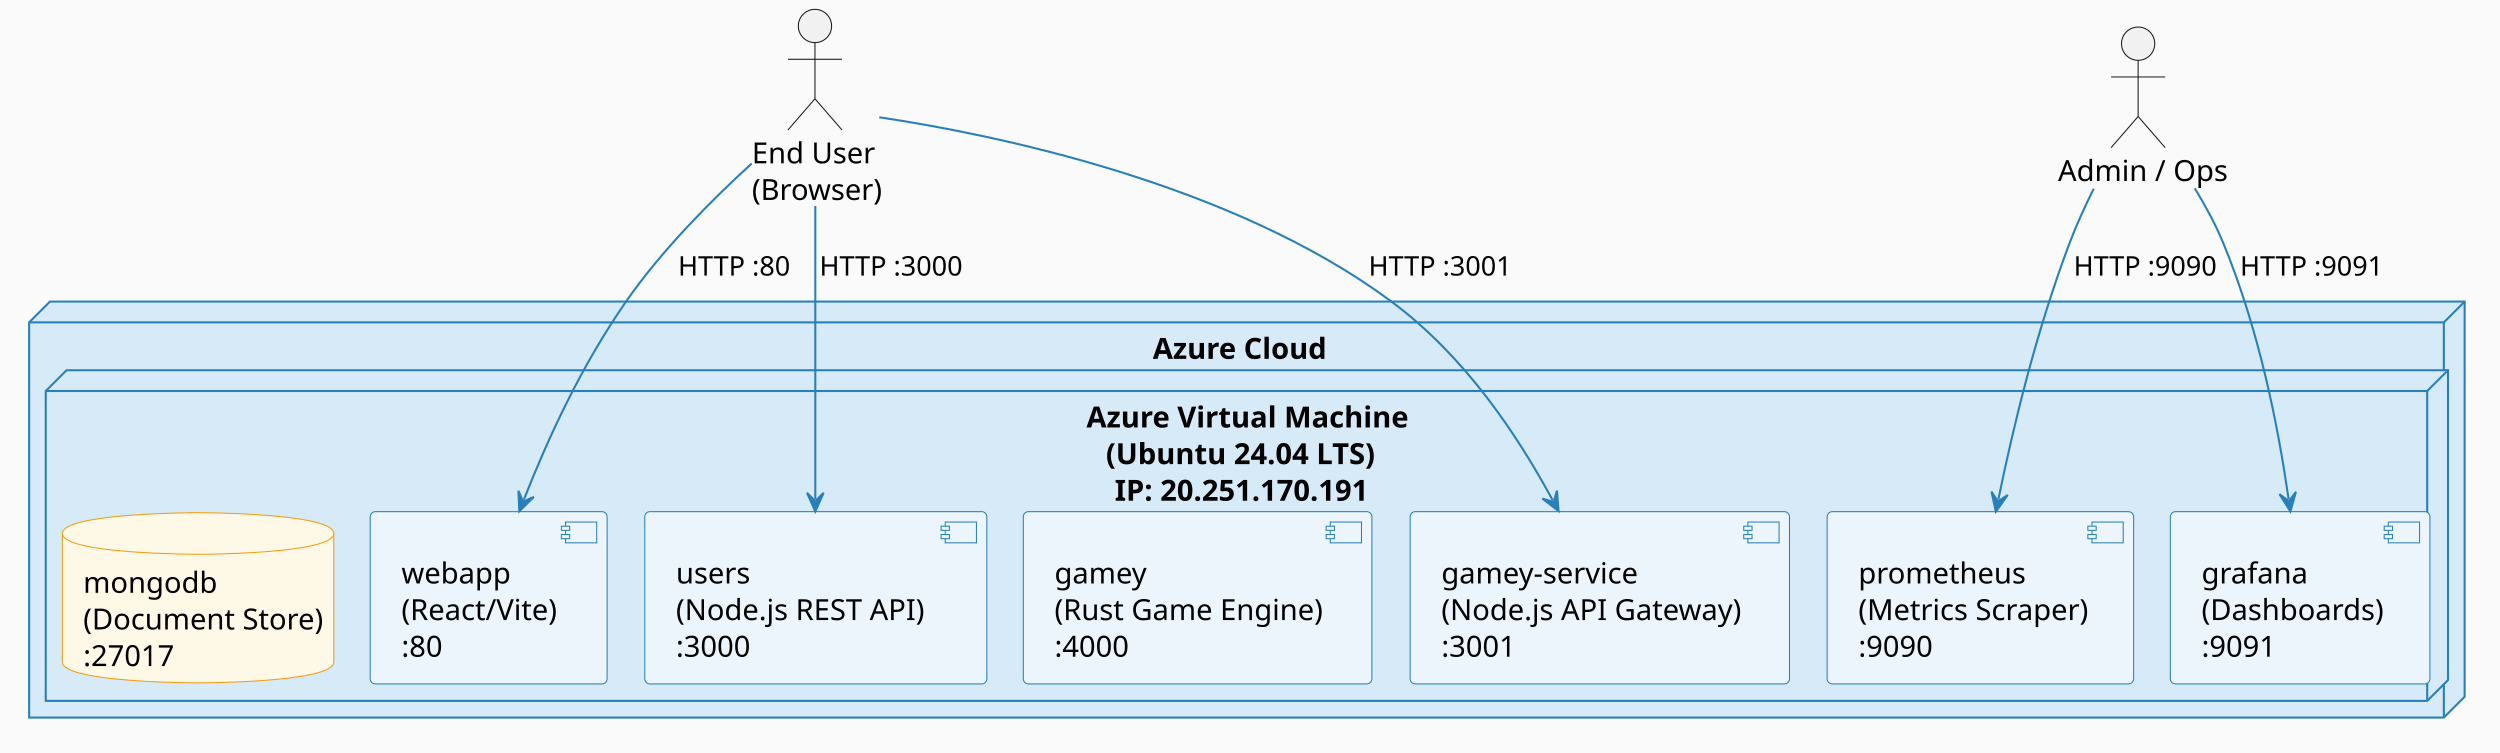
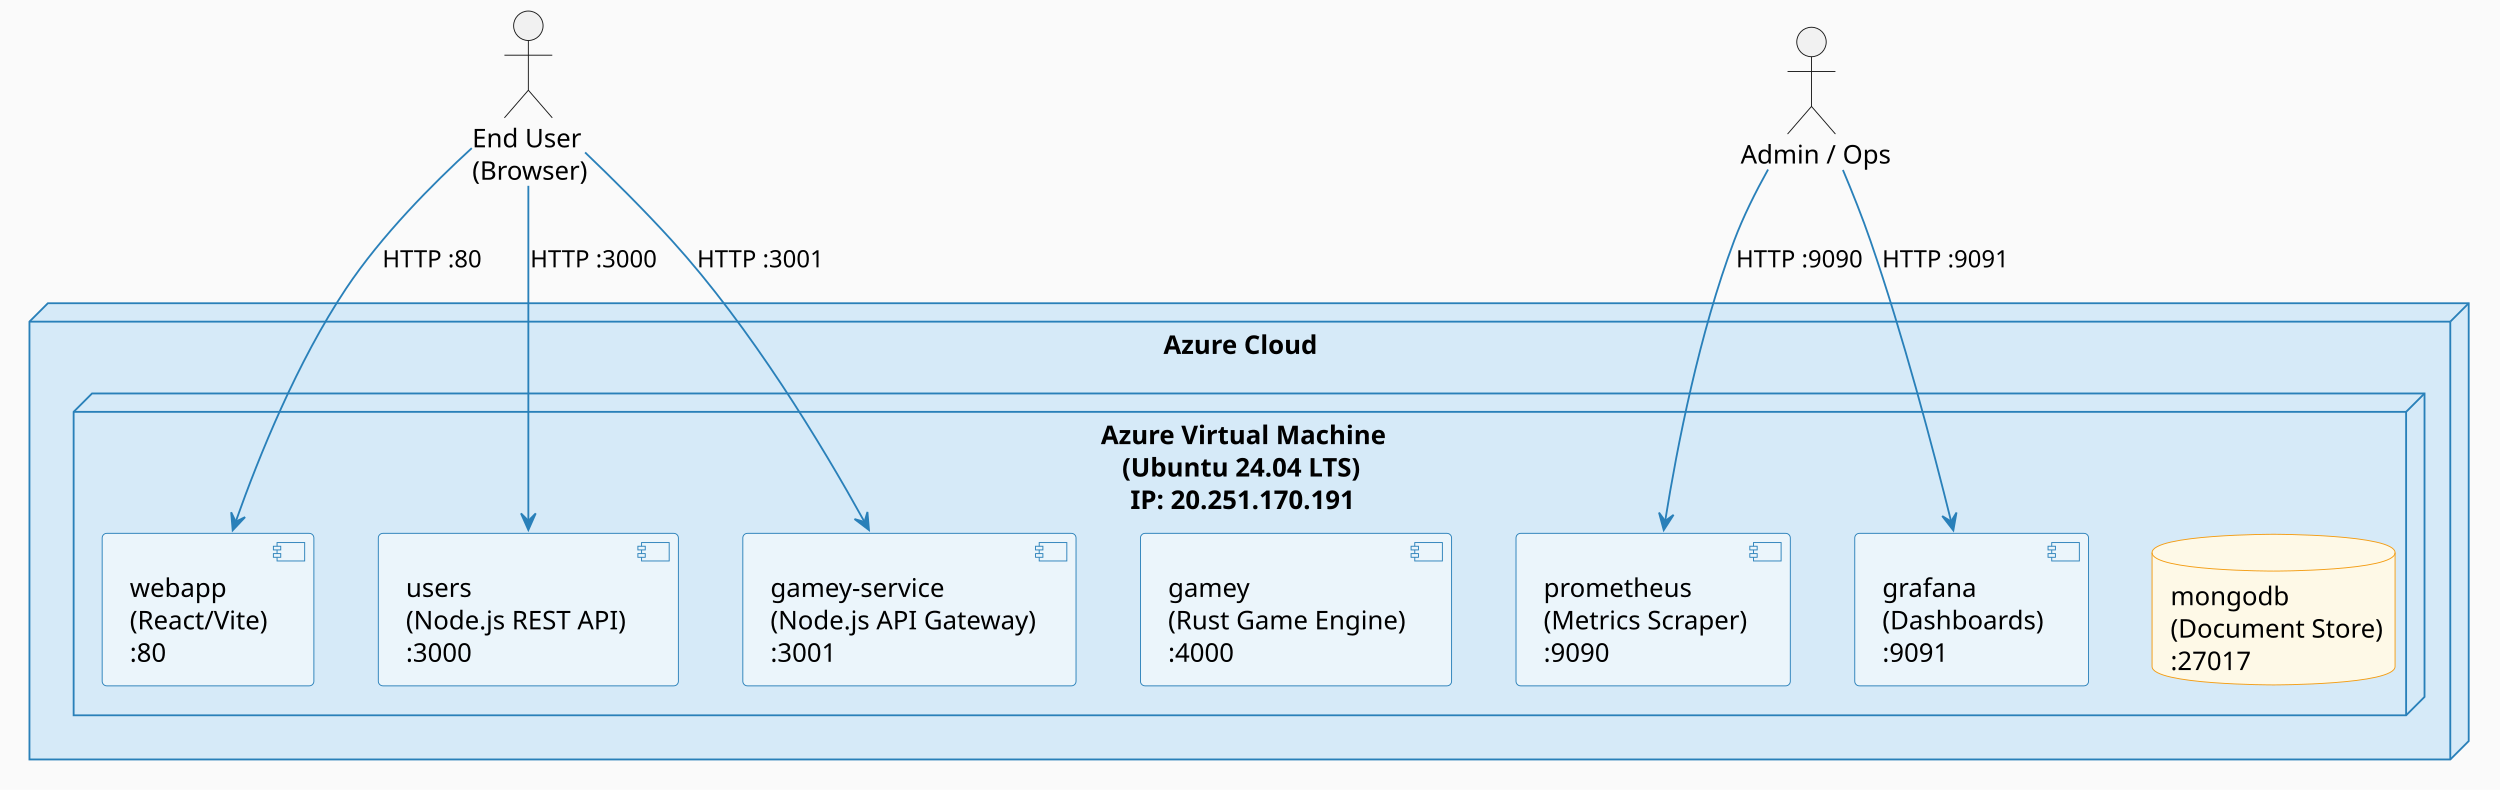
- <svg xmlns="http://www.w3.org/2000/svg" contentStyleType="text/css" data-diagram-type="DESCRIPTION" height="362px" preserveAspectRatio="none" style="width:1202px;height:362px;background:#FAFAFA;" version="1.1" viewBox="0 0 1202 362" width="1202px" zoomAndPan="magnify">
+ <svg xmlns="http://www.w3.org/2000/svg" contentStyleType="text/css" height="429px" preserveAspectRatio="none" style="width:1358px;height:429px;background:#FAFAFA;" version="1.1" viewBox="0 0 1358 429" width="1358px" zoomAndPan="magnify">
  <defs />
  <g>
-     <rect fill="#FAFAFA" height="362" style="stroke:none;stroke-width:1;" width="1202" x="0" y="0" />
-     <g class="cluster" data-qualified-name="Azure Cloud" data-source-line="17" id="ent0002">
-       <polygon fill="#D6EAF8" points="14,155,24,145,1185,145,1185,335,1175,345,14,345,14,155" style="stroke:#2980B9;stroke-width:1;" />
-       <line style="stroke:#2980B9;stroke-width:1;" x1="1175" x2="1185" y1="155" y2="145" />
-       <line style="stroke:#2980B9;stroke-width:1;" x1="14" x2="1175" y1="155" y2="155" />
-       <line style="stroke:#2980B9;stroke-width:1;" x1="1175" x2="1175" y1="155" y2="345" />
-       <text fill="#000000" font-family="sans-serif" font-size="14" font-weight="bold" lengthAdjust="spacing" textLength="82.441" x="554.279" y="172.533">Azure Cloud</text>
+     <rect fill="#FAFAFA" height="429" style="stroke:none;stroke-width:1.0;" width="1358" x="0" y="0" />
+     <g id="cluster_Azure Cloud">
+       <polygon fill="#D6EAF8" points="16,174.72,26,164.72,1341,164.72,1341,402.55,1331,412.55,16,412.55,16,174.72" style="stroke:#2980B9;stroke-width:1.0;" />
+       <line style="stroke:#2980B9;stroke-width:1.0;" x1="1331" x2="1341" y1="174.72" y2="164.72" />
+       <line style="stroke:#2980B9;stroke-width:1.0;" x1="16" x2="1331" y1="174.72" y2="174.72" />
+       <line style="stroke:#2980B9;stroke-width:1.0;" x1="1331" x2="1331" y1="174.72" y2="412.55" />
+       <text fill="#000000" font-family="sans-serif" font-size="14" font-weight="bold" lengthAdjust="spacing" textLength="85" x="632" y="192.253">Azure Cloud</text>
    </g>
-     <g class="cluster" data-qualified-name="Azure Cloud.vm" data-source-line="18" id="ent0003">
-       <polygon fill="#D6EAF8" points="22,188,32,178,1177,178,1177,327,1167,337,22,337,22,188" style="stroke:#2980B9;stroke-width:1;" />
-       <line style="stroke:#2980B9;stroke-width:1;" x1="1167" x2="1177" y1="188" y2="178" />
-       <line style="stroke:#2980B9;stroke-width:1;" x1="22" x2="1167" y1="188" y2="188" />
-       <line style="stroke:#2980B9;stroke-width:1;" x1="1167" x2="1167" y1="188" y2="337" />
-       <text fill="#000000" font-family="sans-serif" font-size="14" font-weight="bold" lengthAdjust="spacing" textLength="146.255" x="522.373" y="205.533">Azure Virtual Machine</text>
-       <text fill="#000000" font-family="sans-serif" font-size="14" font-weight="bold" lengthAdjust="spacing" textLength="127.559" x="531.721" y="223.143">(Ubuntu 24.04 LTS)</text>
-       <text fill="#000000" font-family="sans-serif" font-size="14" font-weight="bold" lengthAdjust="spacing" textLength="119.096" x="535.952" y="240.752">IP: 20.251.170.191</text>
+     <g id="cluster_vm">
+       <polygon fill="#D6EAF8" points="40,223.72,50,213.72,1317,213.72,1317,378.55,1307,388.55,40,388.55,40,223.72" style="stroke:#2980B9;stroke-width:1.0;" />
+       <line style="stroke:#2980B9;stroke-width:1.0;" x1="1307" x2="1317" y1="223.72" y2="213.72" />
+       <line style="stroke:#2980B9;stroke-width:1.0;" x1="40" x2="1307" y1="223.72" y2="223.72" />
+       <line style="stroke:#2980B9;stroke-width:1.0;" x1="1307" x2="1307" y1="223.72" y2="388.55" />
+       <text fill="#000000" font-family="sans-serif" font-size="14" font-weight="bold" lengthAdjust="spacing" textLength="153" x="598" y="241.253">Azure Virtual Machine</text>
+       <text fill="#000000" font-family="sans-serif" font-size="14" font-weight="bold" lengthAdjust="spacing" textLength="130" x="609.5" y="258.863">(Ubuntu 24.04 LTS)</text>
+       <text fill="#000000" font-family="sans-serif" font-size="14" font-weight="bold" lengthAdjust="spacing" textLength="121" x="614" y="276.472">IP: 20.251.170.191</text>
    </g>
-     <g class="entity" data-qualified-name="user" data-source-line="31" id="ent0011">
-       <ellipse cx="391.834" cy="12.5" fill="#F1F1F1" rx="8" ry="8" style="stroke:#181818;stroke-width:0.5;" />
-       <path d="M391.834,20.5 L391.834,47.5 M378.834,28.5 L404.834,28.5 M391.834,47.5 L378.834,62.5 M391.834,47.5 L404.834,62.5" fill="none" style="stroke:#181818;stroke-width:0.5;" />
-       <text fill="#000000" font-family="sans-serif" font-size="14" lengthAdjust="spacing" textLength="58.358" x="361.5" y="78.533">End User</text>
-       <text fill="#000000" font-family="sans-serif" font-size="14" lengthAdjust="spacing" textLength="60.669" x="361.5" y="96.143">(Browser)</text>
+     <g id="elem_webapp">
+       <rect fill="#EBF5FB" height="82.828" rx="2.5" ry="2.5" style="stroke:#2980B9;stroke-width:0.5;" width="115" x="55.5" y="289.72" />
+       <rect fill="#EBF5FB" height="10" style="stroke:#2980B9;stroke-width:0.5;" width="15" x="150.5" y="294.72" />
+       <rect fill="#EBF5FB" height="2" style="stroke:#2980B9;stroke-width:0.5;" width="4" x="148.5" y="296.72" />
+       <rect fill="#EBF5FB" height="2" style="stroke:#2980B9;stroke-width:0.5;" width="4" x="148.5" y="300.72" />
+       <text fill="#000000" font-family="sans-serif" font-size="14" lengthAdjust="spacing" textLength="49" x="70.5" y="324.253">webapp</text>
+       <text fill="#000000" font-family="sans-serif" font-size="14" lengthAdjust="spacing" textLength="75" x="70.5" y="341.863">(React/Vite)</text>
+       <text fill="#000000" font-family="sans-serif" font-size="14" lengthAdjust="spacing" textLength="20" x="70.5" y="359.472">:80</text>
    </g>
-     <g class="entity" data-qualified-name="admin" data-source-line="32" id="ent0012">
-       <ellipse cx="1028.014" cy="21" fill="#F1F1F1" rx="8" ry="8" style="stroke:#181818;stroke-width:0.5;" />
-       <path d="M1028.014,29 L1028.014,56 M1015.014,37 L1041.014,37 M1028.014,56 L1015.014,71 M1028.014,56 L1041.014,71" fill="none" style="stroke:#181818;stroke-width:0.5;" />
-       <text fill="#000000" font-family="sans-serif" font-size="14" lengthAdjust="spacing" textLength="77.027" x="989.5" y="87.033">Admin / Ops</text>
+     <g id="elem_users">
+       <rect fill="#EBF5FB" height="82.828" rx="2.5" ry="2.5" style="stroke:#2980B9;stroke-width:0.5;" width="163" x="205.5" y="289.72" />
+       <rect fill="#EBF5FB" height="10" style="stroke:#2980B9;stroke-width:0.5;" width="15" x="348.5" y="294.72" />
+       <rect fill="#EBF5FB" height="2" style="stroke:#2980B9;stroke-width:0.5;" width="4" x="346.5" y="296.72" />
+       <rect fill="#EBF5FB" height="2" style="stroke:#2980B9;stroke-width:0.5;" width="4" x="346.5" y="300.72" />
+       <text fill="#000000" font-family="sans-serif" font-size="14" lengthAdjust="spacing" textLength="35" x="220.5" y="324.253">users</text>
+       <text fill="#000000" font-family="sans-serif" font-size="14" lengthAdjust="spacing" textLength="123" x="220.5" y="341.863">(Node.js REST API)</text>
+       <text fill="#000000" font-family="sans-serif" font-size="14" lengthAdjust="spacing" textLength="36" x="220.5" y="359.472">:3000</text>
    </g>
-     <g class="entity" data-qualified-name="Azure Cloud.vm.webapp" data-source-line="20" id="ent0004">
-       <rect fill="#EBF5FB" height="82.828" rx="2.5" ry="2.5" style="stroke:#2980B9;stroke-width:0.5;" width="113.91" x="178" y="246" />
-       <rect fill="#EBF5FB" height="10" style="stroke:#2980B9;stroke-width:0.5;" width="15" x="271.91" y="251" />
-       <rect fill="#EBF5FB" height="2" style="stroke:#2980B9;stroke-width:0.5;" width="4" x="269.91" y="253" />
-       <rect fill="#EBF5FB" height="2" style="stroke:#2980B9;stroke-width:0.5;" width="4" x="269.91" y="257" />
-       <text fill="#000000" font-family="sans-serif" font-size="14" lengthAdjust="spacing" textLength="49.041" x="193" y="280.533">webapp</text>
-       <text fill="#000000" font-family="sans-serif" font-size="14" lengthAdjust="spacing" textLength="73.91" x="193" y="298.143">(React/Vite)</text>
-       <text fill="#000000" font-family="sans-serif" font-size="14" lengthAdjust="spacing" textLength="19.462" x="193" y="315.752">:80</text>
+     <g id="elem_gameyapi">
+       <rect fill="#EBF5FB" height="82.828" rx="2.5" ry="2.5" style="stroke:#2980B9;stroke-width:0.5;" width="181" x="403.5" y="289.72" />
+       <rect fill="#EBF5FB" height="10" style="stroke:#2980B9;stroke-width:0.5;" width="15" x="564.5" y="294.72" />
+       <rect fill="#EBF5FB" height="2" style="stroke:#2980B9;stroke-width:0.5;" width="4" x="562.5" y="296.72" />
+       <rect fill="#EBF5FB" height="2" style="stroke:#2980B9;stroke-width:0.5;" width="4" x="562.5" y="300.72" />
+       <text fill="#000000" font-family="sans-serif" font-size="14" lengthAdjust="spacing" textLength="92" x="418.5" y="324.253">gamey-service</text>
+       <text fill="#000000" font-family="sans-serif" font-size="14" lengthAdjust="spacing" textLength="141" x="418.5" y="341.863">(Node.js API Gateway)</text>
+       <text fill="#000000" font-family="sans-serif" font-size="14" lengthAdjust="spacing" textLength="36" x="418.5" y="359.472">:3001</text>
    </g>
-     <g class="entity" data-qualified-name="Azure Cloud.vm.users" data-source-line="21" id="ent0005">
-       <rect fill="#EBF5FB" height="82.828" rx="2.5" ry="2.5" style="stroke:#2980B9;stroke-width:0.5;" width="164.476" x="310" y="246" />
-       <rect fill="#EBF5FB" height="10" style="stroke:#2980B9;stroke-width:0.5;" width="15" x="454.476" y="251" />
-       <rect fill="#EBF5FB" height="2" style="stroke:#2980B9;stroke-width:0.5;" width="4" x="452.476" y="253" />
-       <rect fill="#EBF5FB" height="2" style="stroke:#2980B9;stroke-width:0.5;" width="4" x="452.476" y="257" />
-       <text fill="#000000" font-family="sans-serif" font-size="14" lengthAdjust="spacing" textLength="34.234" x="325" y="280.533">users</text>
-       <text fill="#000000" font-family="sans-serif" font-size="14" lengthAdjust="spacing" textLength="124.476" x="325" y="298.143">(Node.js REST API)</text>
-       <text fill="#000000" font-family="sans-serif" font-size="14" lengthAdjust="spacing" textLength="35.034" x="325" y="315.752">:3000</text>
+     <g id="elem_gamey">
+       <rect fill="#EBF5FB" height="82.828" rx="2.5" ry="2.5" style="stroke:#2980B9;stroke-width:0.5;" width="169" x="619.5" y="289.72" />
+       <rect fill="#EBF5FB" height="10" style="stroke:#2980B9;stroke-width:0.5;" width="15" x="768.5" y="294.72" />
+       <rect fill="#EBF5FB" height="2" style="stroke:#2980B9;stroke-width:0.5;" width="4" x="766.5" y="296.72" />
+       <rect fill="#EBF5FB" height="2" style="stroke:#2980B9;stroke-width:0.5;" width="4" x="766.5" y="300.72" />
+       <text fill="#000000" font-family="sans-serif" font-size="14" lengthAdjust="spacing" textLength="42" x="634.5" y="324.253">gamey</text>
+       <text fill="#000000" font-family="sans-serif" font-size="14" lengthAdjust="spacing" textLength="129" x="634.5" y="341.863">(Rust Game Engine)</text>
+       <text fill="#000000" font-family="sans-serif" font-size="14" lengthAdjust="spacing" textLength="36" x="634.5" y="359.472">:4000</text>
    </g>
-     <g class="entity" data-qualified-name="Azure Cloud.vm.gameyapi" data-source-line="22" id="ent0006">
-       <rect fill="#EBF5FB" height="82.828" rx="2.5" ry="2.5" style="stroke:#2980B9;stroke-width:0.5;" width="182.386" x="678" y="246" />
-       <rect fill="#EBF5FB" height="10" style="stroke:#2980B9;stroke-width:0.5;" width="15" x="840.386" y="251" />
-       <rect fill="#EBF5FB" height="2" style="stroke:#2980B9;stroke-width:0.5;" width="4" x="838.386" y="253" />
-       <rect fill="#EBF5FB" height="2" style="stroke:#2980B9;stroke-width:0.5;" width="4" x="838.386" y="257" />
-       <text fill="#000000" font-family="sans-serif" font-size="14" lengthAdjust="spacing" textLength="91.027" x="693" y="280.533">gamey-service</text>
-       <text fill="#000000" font-family="sans-serif" font-size="14" lengthAdjust="spacing" textLength="142.386" x="693" y="298.143">(Node.js API Gateway)</text>
-       <text fill="#000000" font-family="sans-serif" font-size="14" lengthAdjust="spacing" textLength="35.034" x="693" y="315.752">:3001</text>
+     <g id="elem_prometheus">
+       <rect fill="#EBF5FB" height="82.828" rx="2.5" ry="2.5" style="stroke:#2980B9;stroke-width:0.5;" width="149" x="823.5" y="289.72" />
+       <rect fill="#EBF5FB" height="10" style="stroke:#2980B9;stroke-width:0.5;" width="15" x="952.5" y="294.72" />
+       <rect fill="#EBF5FB" height="2" style="stroke:#2980B9;stroke-width:0.5;" width="4" x="950.5" y="296.72" />
+       <rect fill="#EBF5FB" height="2" style="stroke:#2980B9;stroke-width:0.5;" width="4" x="950.5" y="300.72" />
+       <text fill="#000000" font-family="sans-serif" font-size="14" lengthAdjust="spacing" textLength="75" x="838.5" y="324.253">prometheus</text>
+       <text fill="#000000" font-family="sans-serif" font-size="14" lengthAdjust="spacing" textLength="109" x="838.5" y="341.863">(Metrics Scraper)</text>
+       <text fill="#000000" font-family="sans-serif" font-size="14" lengthAdjust="spacing" textLength="36" x="838.5" y="359.472">:9090</text>
    </g>
-     <g class="entity" data-qualified-name="Azure Cloud.vm.gamey" data-source-line="23" id="ent0007">
-       <rect fill="#EBF5FB" height="82.828" rx="2.5" ry="2.5" style="stroke:#2980B9;stroke-width:0.5;" width="167.606" x="492" y="246" />
-       <rect fill="#EBF5FB" height="10" style="stroke:#2980B9;stroke-width:0.5;" width="15" x="639.606" y="251" />
-       <rect fill="#EBF5FB" height="2" style="stroke:#2980B9;stroke-width:0.5;" width="4" x="637.606" y="253" />
-       <rect fill="#EBF5FB" height="2" style="stroke:#2980B9;stroke-width:0.5;" width="4" x="637.606" y="257" />
-       <text fill="#000000" font-family="sans-serif" font-size="14" lengthAdjust="spacing" textLength="42.02" x="507" y="280.533">gamey</text>
-       <text fill="#000000" font-family="sans-serif" font-size="14" lengthAdjust="spacing" textLength="127.606" x="507" y="298.143">(Rust Game Engine)</text>
-       <text fill="#000000" font-family="sans-serif" font-size="14" lengthAdjust="spacing" textLength="35.034" x="507" y="315.752">:4000</text>
+     <g id="elem_grafana">
+       <rect fill="#EBF5FB" height="82.828" rx="2.5" ry="2.5" style="stroke:#2980B9;stroke-width:0.5;" width="127" x="1007.5" y="289.72" />
+       <rect fill="#EBF5FB" height="10" style="stroke:#2980B9;stroke-width:0.5;" width="15" x="1114.5" y="294.72" />
+       <rect fill="#EBF5FB" height="2" style="stroke:#2980B9;stroke-width:0.5;" width="4" x="1112.5" y="296.72" />
+       <rect fill="#EBF5FB" height="2" style="stroke:#2980B9;stroke-width:0.5;" width="4" x="1112.5" y="300.72" />
+       <text fill="#000000" font-family="sans-serif" font-size="14" lengthAdjust="spacing" textLength="49" x="1022.5" y="324.253">grafana</text>
+       <text fill="#000000" font-family="sans-serif" font-size="14" lengthAdjust="spacing" textLength="87" x="1022.5" y="341.863">(Dashboards)</text>
+       <text fill="#000000" font-family="sans-serif" font-size="14" lengthAdjust="spacing" textLength="36" x="1022.5" y="359.472">:9091</text>
    </g>
-     <g class="entity" data-qualified-name="Azure Cloud.vm.prometheus" data-source-line="24" id="ent0008">
-       <rect fill="#EBF5FB" height="82.828" rx="2.5" ry="2.5" style="stroke:#2980B9;stroke-width:0.5;" width="147.345" x="878.5" y="246" />
-       <rect fill="#EBF5FB" height="10" style="stroke:#2980B9;stroke-width:0.5;" width="15" x="1005.845" y="251" />
-       <rect fill="#EBF5FB" height="2" style="stroke:#2980B9;stroke-width:0.5;" width="4" x="1003.845" y="253" />
-       <rect fill="#EBF5FB" height="2" style="stroke:#2980B9;stroke-width:0.5;" width="4" x="1003.845" y="257" />
-       <text fill="#000000" font-family="sans-serif" font-size="14" lengthAdjust="spacing" textLength="73.931" x="893.5" y="280.533">prometheus</text>
-       <text fill="#000000" font-family="sans-serif" font-size="14" lengthAdjust="spacing" textLength="107.345" x="893.5" y="298.143">(Metrics Scraper)</text>
-       <text fill="#000000" font-family="sans-serif" font-size="14" lengthAdjust="spacing" textLength="35.034" x="893.5" y="315.752">:9090</text>
+     <g id="elem_mongodb">
+       <path d="M1169,300.22 C1169,290.22 1235,290.22 1235,290.22 C1235,290.22 1301,290.22 1301,300.22 L1301,362.048 C1301,372.048 1235,372.048 1235,372.048 C1235,372.048 1169,372.048 1169,362.048 L1169,300.22 " fill="#FEF9E7" style="stroke:#F39C12;stroke-width:0.5;" />
+       <path d="M1169,300.22 C1169,310.22 1235,310.22 1235,310.22 C1235,310.22 1301,310.22 1301,300.22 " fill="none" style="stroke:#F39C12;stroke-width:0.5;" />
+       <text fill="#000000" font-family="sans-serif" font-size="14" lengthAdjust="spacing" textLength="59" x="1179" y="328.753">mongodb</text>
+       <text fill="#000000" font-family="sans-serif" font-size="14" lengthAdjust="spacing" textLength="112" x="1179" y="346.363">(Document Store)</text>
+       <text fill="#000000" font-family="sans-serif" font-size="14" lengthAdjust="spacing" textLength="44" x="1179" y="363.972">:27017</text>
    </g>
-     <g class="entity" data-qualified-name="Azure Cloud.vm.grafana" data-source-line="25" id="ent0009">
-       <rect fill="#EBF5FB" height="82.828" rx="2.5" ry="2.5" style="stroke:#2980B9;stroke-width:0.5;" width="124.814" x="1043.5" y="246" />
-       <rect fill="#EBF5FB" height="10" style="stroke:#2980B9;stroke-width:0.5;" width="15" x="1148.313" y="251" />
-       <rect fill="#EBF5FB" height="2" style="stroke:#2980B9;stroke-width:0.5;" width="4" x="1146.313" y="253" />
-       <rect fill="#EBF5FB" height="2" style="stroke:#2980B9;stroke-width:0.5;" width="4" x="1146.313" y="257" />
-       <text fill="#000000" font-family="sans-serif" font-size="14" lengthAdjust="spacing" textLength="47.482" x="1058.5" y="280.533">grafana</text>
-       <text fill="#000000" font-family="sans-serif" font-size="14" lengthAdjust="spacing" textLength="84.814" x="1058.5" y="298.143">(Dashboards)</text>
-       <text fill="#000000" font-family="sans-serif" font-size="14" lengthAdjust="spacing" textLength="35.034" x="1058.5" y="315.752">:9091</text>
+     <g id="elem_user">
+       <ellipse cx="287" cy="14" fill="#F1F1F1" rx="8" ry="8" style="stroke:#181818;stroke-width:0.5;" />
+       <path d="M287,22 L287,49 M274,30 L300,30 M287,49 L274,64 M287,49 L300,64 " fill="none" style="stroke:#181818;stroke-width:0.5;" />
+       <text fill="#000000" font-family="sans-serif" font-size="14" lengthAdjust="spacing" textLength="58" x="256.5" y="80.033">End User</text>
+       <text fill="#000000" font-family="sans-serif" font-size="14" lengthAdjust="spacing" textLength="61" x="256.5" y="97.643">(Browser)</text>
    </g>
-     <g class="entity" data-qualified-name="Azure Cloud.vm.mongodb" data-source-line="26" id="ent0010">
-       <path d="M30,256.5 C30,246.5 95.241,246.5 95.241,246.5 C95.241,246.5 160.482,246.5 160.482,256.5 L160.482,318.328 C160.482,328.328 95.241,328.328 95.241,328.328 C95.241,328.328 30,328.328 30,318.328 L30,256.5" fill="#FEF9E7" style="stroke:#F39C12;stroke-width:0.5;" />
-       <path d="M30,256.5 C30,266.5 95.241,266.5 95.241,266.5 C95.241,266.5 160.482,266.5 160.482,256.5" fill="none" style="stroke:#F39C12;stroke-width:0.5;" />
-       <text fill="#000000" font-family="sans-serif" font-size="14" lengthAdjust="spacing" textLength="58.379" x="40" y="285.033">mongodb</text>
-       <text fill="#000000" font-family="sans-serif" font-size="14" lengthAdjust="spacing" textLength="110.482" x="40" y="302.643">(Document Store)</text>
-       <text fill="#000000" font-family="sans-serif" font-size="14" lengthAdjust="spacing" textLength="42.82" x="40" y="320.252">:27017</text>
+     <g id="elem_admin">
+       <ellipse cx="984" cy="22.81" fill="#F1F1F1" rx="8" ry="8" style="stroke:#181818;stroke-width:0.5;" />
+       <path d="M984,30.81 L984,57.81 M971,38.81 L997,38.81 M984,57.81 L971,72.81 M984,57.81 L997,72.81 " fill="none" style="stroke:#181818;stroke-width:0.5;" />
+       <text fill="#000000" font-family="sans-serif" font-size="14" lengthAdjust="spacing" textLength="77" x="945.5" y="88.843">Admin / Ops</text>
    </g>
-     <g class="link" data-entity-1="ent0011" data-entity-2="ent0004" data-link-type="dependency" id="lnk13">
-       <polygon fill="#2980B9" points="249.672,245.811,256.696,238.907,251.507,241.16,249.254,235.971,249.672,245.811" style="stroke:#2980B9;stroke-width:1;" />
-       <path d="M361.426,78.605 C342.34,96.021 318.214,120.203 301,145 C279.127,176.508 263.472,210.834 251.874,240.229" fill="none" style="stroke:#2980B9;stroke-width:1;" />
-       <text fill="#000000" font-family="sans-serif" font-size="13" lengthAdjust="spacing" textLength="55.624" x="326" y="132.495">HTTP :80</text>
+     <g id="link_user_webapp">
+       <path d="M256.28,80.46 C235.03,99.9 207.22,127.88 188,156.72 C161.52,196.46 140.9,247.08 128.04,283.36 " fill="none" id="user-to-webapp" style="stroke:#2980B9;stroke-width:1.0;" />
+       <polygon fill="#2980B9" points="126.39,288.08,133.129,280.898,128.035,283.358,125.575,278.265,126.39,288.08" style="stroke:#2980B9;stroke-width:1.0;" />
+       <text fill="#000000" font-family="sans-serif" font-size="13" lengthAdjust="spacing" textLength="54" x="207.69" y="145.215">HTTP :80</text>
    </g>
-     <g class="link" data-entity-1="ent0011" data-entity-2="ent0005" data-link-type="dependency" id="lnk14">
-       <polygon fill="#2980B9" points="392,245.935,396,236.935,392,240.935,388,236.935,392,245.935" style="stroke:#2980B9;stroke-width:1;" />
-       <path d="M392,99.011 C392,141.928 392,199.02 392,239.935" fill="none" style="stroke:#2980B9;stroke-width:1;" />
-       <text fill="#000000" font-family="sans-serif" font-size="13" lengthAdjust="spacing" textLength="70.085" x="394" y="132.495">HTTP :3000</text>
+     <g id="link_user_users">
+       <path d="M287,100.94 C287,151.68 287,232.18 287,283.03 " fill="none" id="user-to-users" style="stroke:#2980B9;stroke-width:1.0;" />
+       <polygon fill="#2980B9" points="287,287.88,291,278.88,287,282.88,283,278.88,287,287.88" style="stroke:#2980B9;stroke-width:1.0;" />
+       <text fill="#000000" font-family="sans-serif" font-size="13" lengthAdjust="spacing" textLength="68" x="288" y="145.215">HTTP :3000</text>
    </g>
-     <g class="link" data-entity-1="ent0011" data-entity-2="ent0006" data-link-type="dependency" id="lnk15">
-       <polygon fill="#2980B9" points="749.356,245.729,748.58,235.911,746.972,241.334,741.548,239.726,749.356,245.729" style="stroke:#2980B9;stroke-width:1;" />
-       <path d="M422.751,56.384 C477.15,64.548 591.875,87.705 669,145 C704.497,171.37 729.339,208.839 746.495,240.456" fill="none" style="stroke:#2980B9;stroke-width:1;" />
-       <text fill="#000000" font-family="sans-serif" font-size="13" lengthAdjust="spacing" textLength="70.085" x="658" y="132.495">HTTP :3001</text>
+     <g id="link_user_gameyapi">
+       <path d="M317.82,82.8 C332.5,96.86 350.08,114.28 365,130.72 C407.96,178.06 446.2,241.2 469.68,283.64 " fill="none" id="user-to-gameyapi" style="stroke:#2980B9;stroke-width:1.0;" />
+       <polygon fill="#2980B9" points="472.02,287.9,471.184,278.087,469.609,283.52,464.176,281.945,472.02,287.9" style="stroke:#2980B9;stroke-width:1.0;" />
+       <text fill="#000000" font-family="sans-serif" font-size="13" lengthAdjust="spacing" textLength="68" x="378.62" y="145.215">HTTP :3001</text>
    </g>
-     <g class="link" data-entity-1="ent0012" data-entity-2="ent0008" data-link-type="dependency" id="lnk16">
-       <polygon fill="#2980B9" points="959.603,245.994,965.334,237.985,960.61,241.097,957.498,236.373,959.603,245.994" style="stroke:#2980B9;stroke-width:1;" />
-       <path d="M1006.659,90.742 C1002.428,99.227 998.285,108.291 995,117 C978.822,159.893 967.977,205.28 960.812,240.117" fill="none" style="stroke:#2980B9;stroke-width:1;" />
-       <text fill="#000000" font-family="sans-serif" font-size="13" lengthAdjust="spacing" textLength="70.085" x="997" y="132.495">HTTP :9090</text>
+     <g id="link_admin_prometheus">
+       <path d="M960.42,92.07 C953.71,104.09 946.91,117.66 942,130.72 C923.07,181.13 911.11,241.91 904.52,283.02 " fill="none" id="admin-to-prometheus" style="stroke:#2980B9;stroke-width:1.0;" />
+       <polygon fill="#2980B9" points="903.74,287.95,909.08,279.675,904.511,283.01,901.176,278.441,903.74,287.95" style="stroke:#2980B9;stroke-width:1.0;" />
+       <text fill="#000000" font-family="sans-serif" font-size="13" lengthAdjust="spacing" textLength="68" x="943" y="145.215">HTTP :9090</text>
    </g>
-     <g class="link" data-entity-1="ent0012" data-entity-2="ent0009" data-link-type="dependency" id="lnk17">
-       <polygon fill="#2980B9" points="1101.222,245.92,1103.892,236.44,1100.506,240.972,1095.974,237.586,1101.222,245.92" style="stroke:#2980B9;stroke-width:1;" />
-       <path d="M1055.246,90.526 C1060.394,98.95 1065.312,108.043 1069,117 C1086.373,159.195 1095.282,204.873 1100.363,239.982" fill="none" style="stroke:#2980B9;stroke-width:1;" />
-       <text fill="#000000" font-family="sans-serif" font-size="13" lengthAdjust="spacing" textLength="70.085" x="1077" y="132.495">HTTP :9091</text>
+     <g id="link_admin_grafana">
+       <path d="M1001.08,92.33 C1006.21,104.48 1011.63,118.05 1016,130.72 C1033.78,182.22 1049.8,242.72 1059.91,283.46 " fill="none" id="admin-to-grafana" style="stroke:#2980B9;stroke-width:1.0;" />
+       <polygon fill="#2980B9" points="1061.05,288.1,1062.775,278.403,1059.851,283.246,1055.008,280.322,1061.05,288.1" style="stroke:#2980B9;stroke-width:1.0;" />
+       <text fill="#000000" font-family="sans-serif" font-size="13" lengthAdjust="spacing" textLength="68" x="1022.34" y="145.215">HTTP :9091</text>
    </g>
  </g>
</svg>
